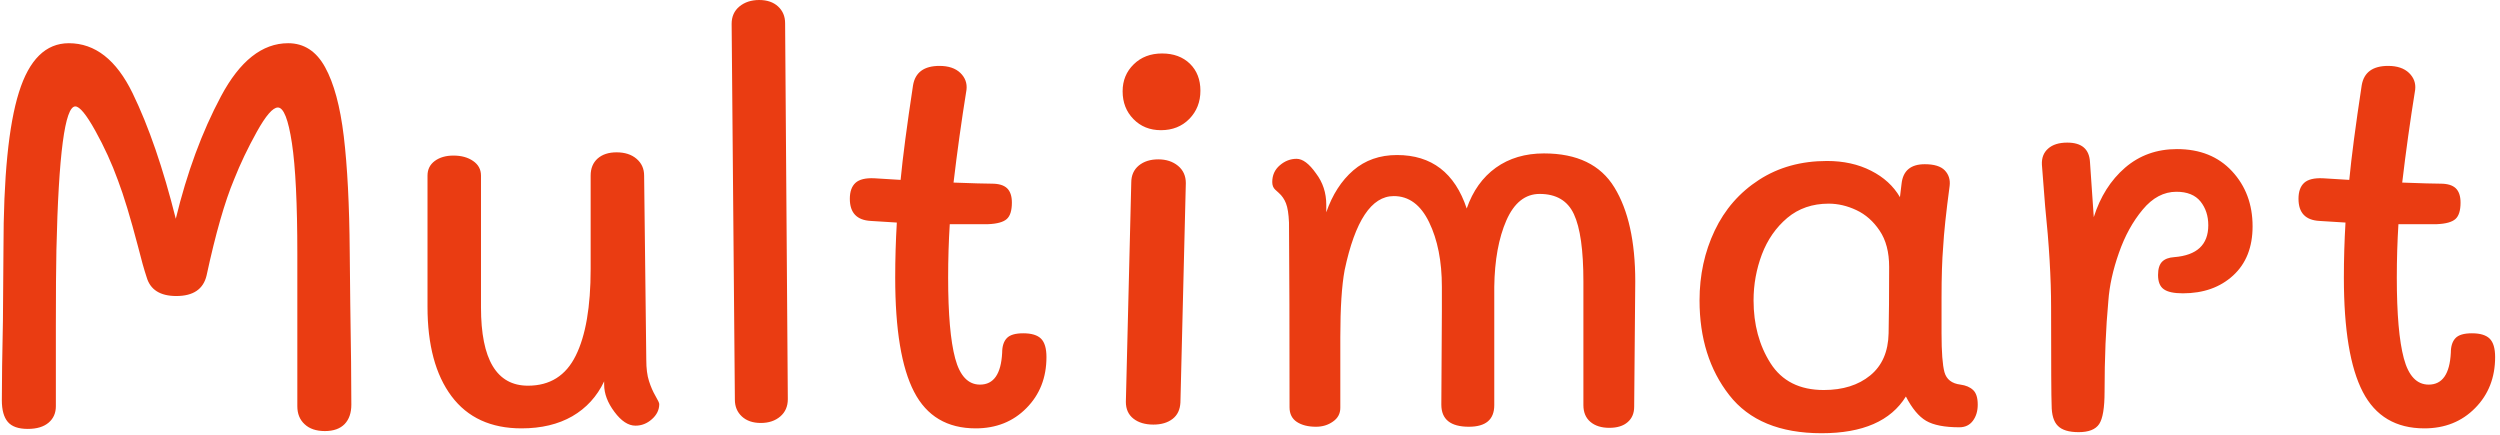
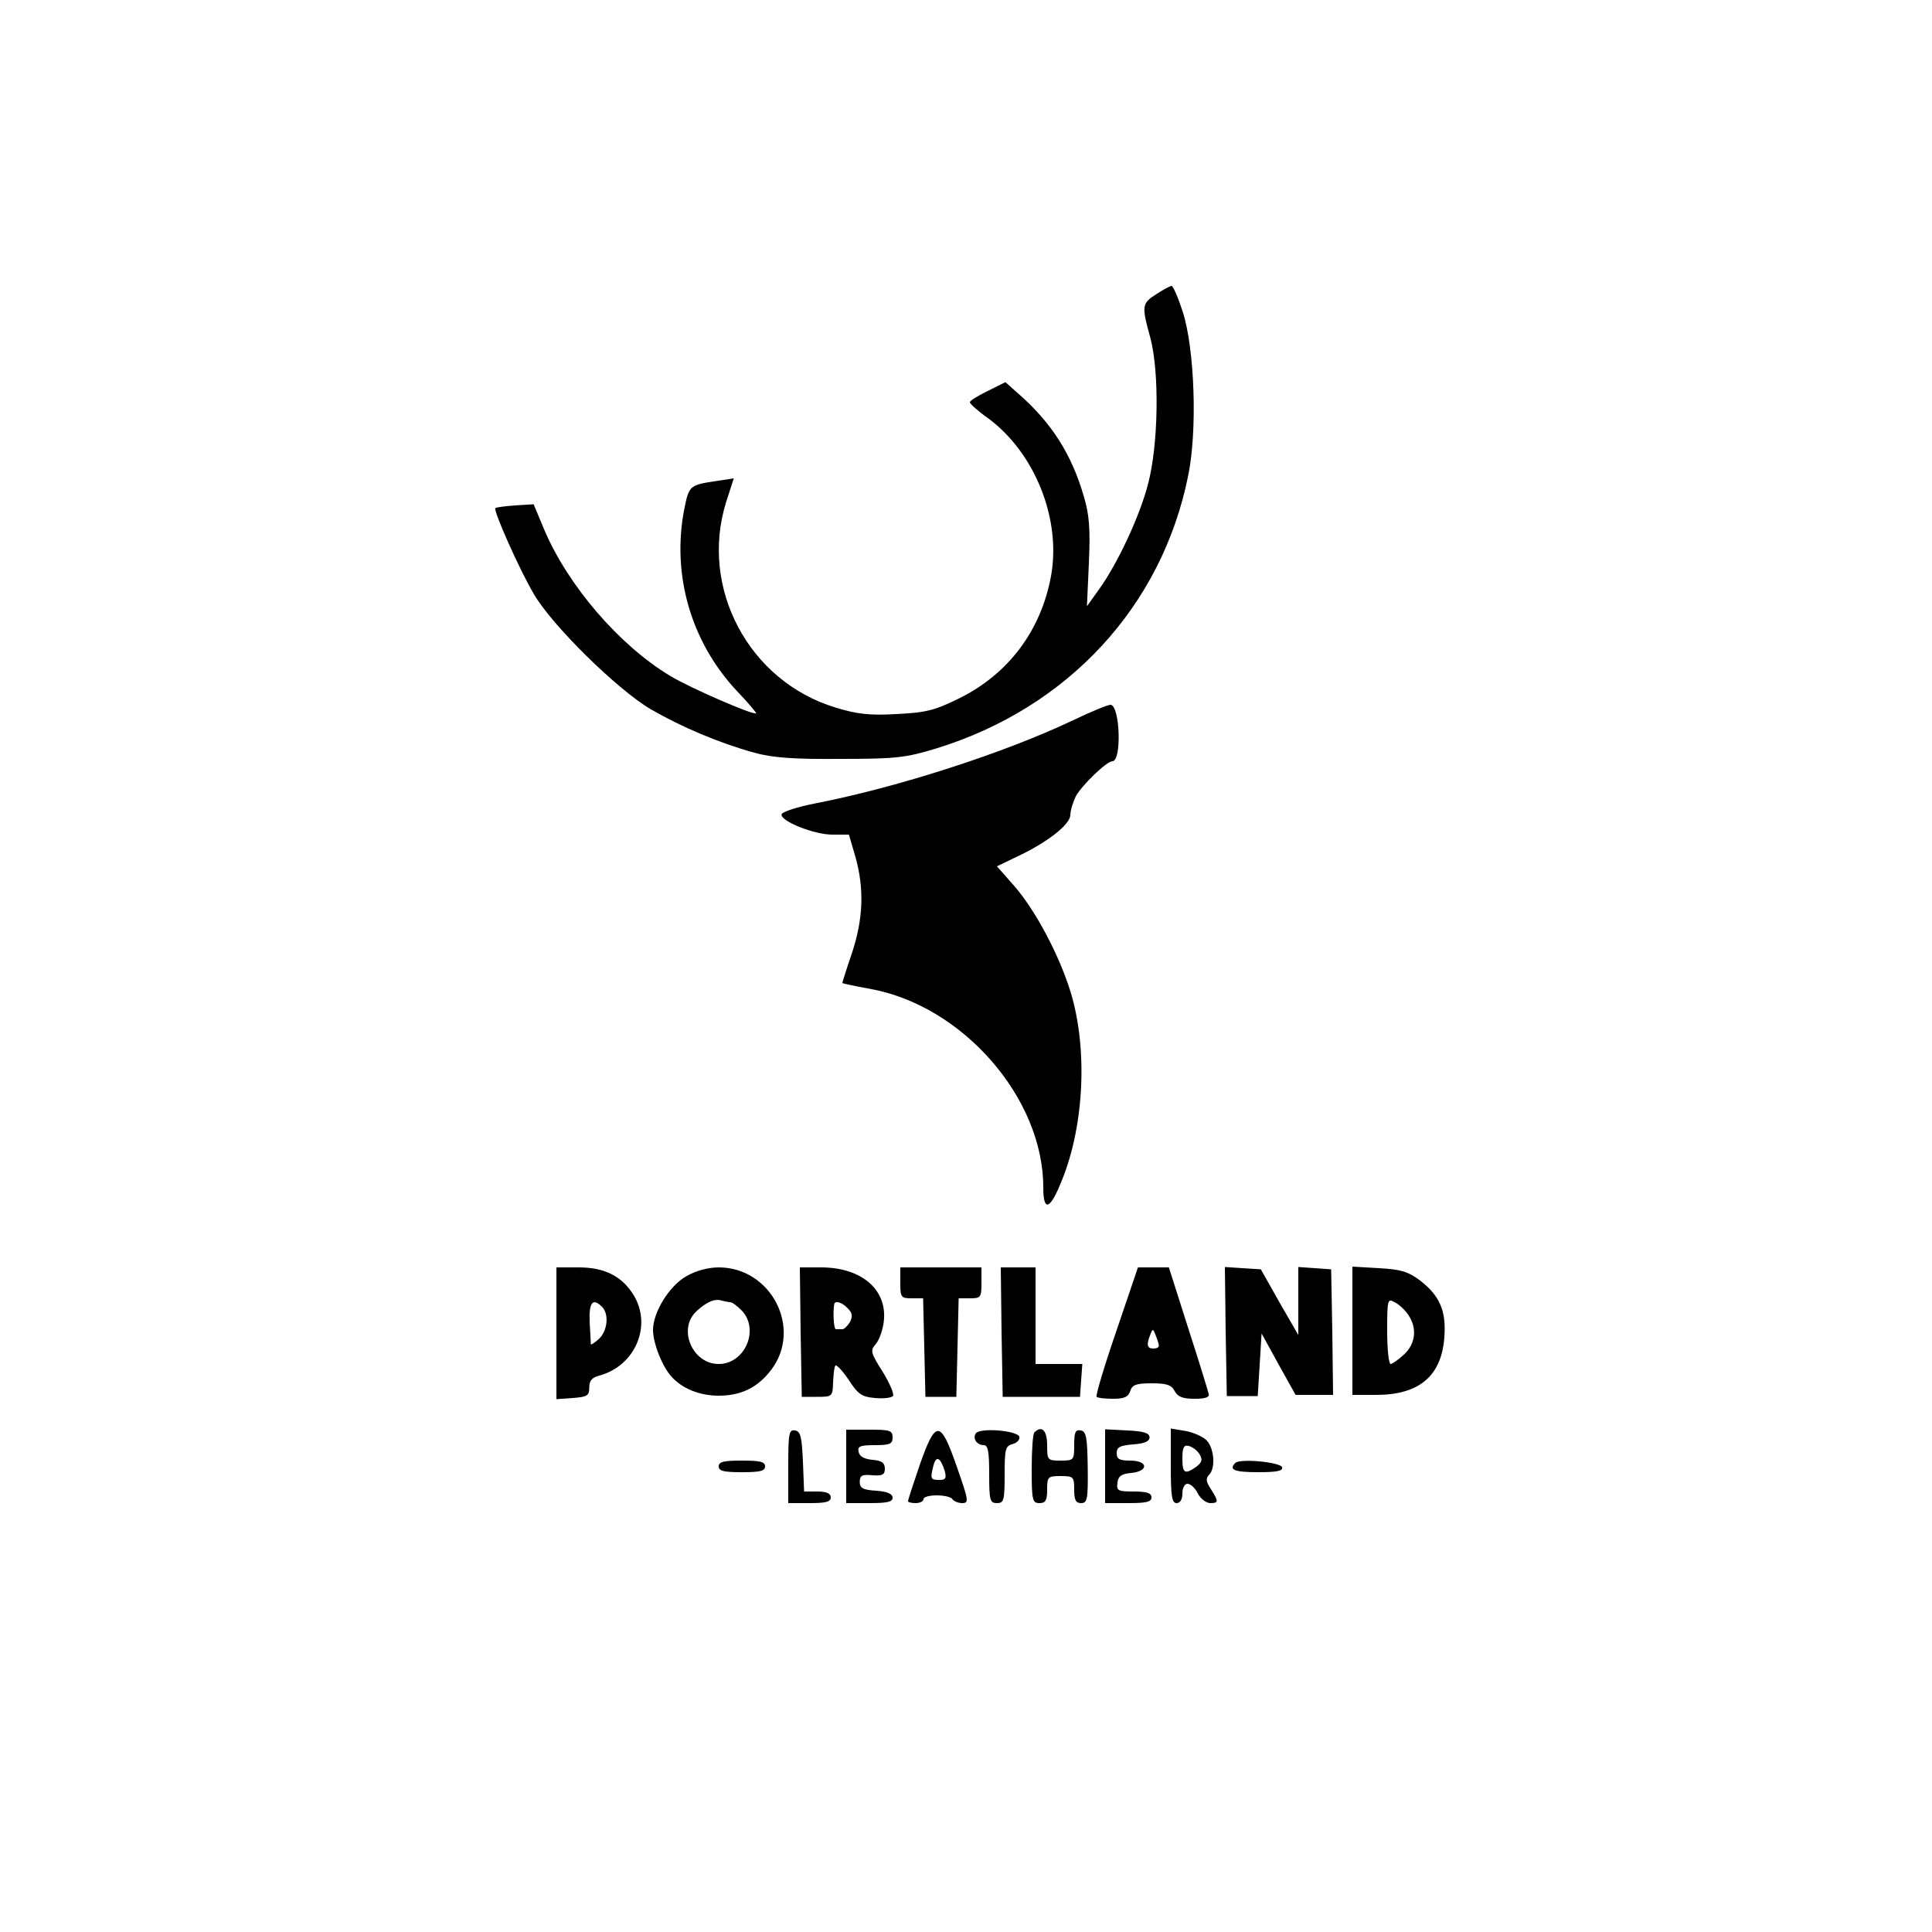
- <svg xmlns="http://www.w3.org/2000/svg" version="1.1" xmlnsXlink="http://www.w3.org/1999/xlink" xmlnssvgjs="http://svgjs.dev/svgjs" width="1000" height="174" viewBox="0 0 1000 174">
-   <g transform="matrix(1,0,0,1,-0.6060578,-0.3542639)">
-     <svg viewBox="0 0 396 69" data-background-color="#ffffff" preserveAspectRatio="xMidYMid meet" height="174" width="1000" xmlnsXlink="http://www.w3.org/1999/xlink">
-       <g id="tight-bounds" transform="matrix(1,0,0,1,0.2399989,0.1404866)">
-         <svg viewBox="0 0 395.52 68.719" height="68.719" width="395.52">
-           <g>
-             <svg viewBox="0 0 395.52 68.719" height="68.719" width="395.52">
-               <g>
-                 <svg viewBox="0 0 395.52 68.719" height="68.719" width="395.52">
-                   <g id="textblocktransform">
-                     <svg viewBox="0 0 395.52 68.719" height="68.719" width="395.52" id="textblock">
-                       <g>
-                         <svg viewBox="0 0 395.52 68.719" height="68.719" width="395.52">
-                           <g transform="matrix(1,0,0,1,0,0)">
-                             <svg width="395.52" viewBox="3.85 -39.6 230.78 40.1" height="68.719" data-palette-color="#ea3c12">
-                               <path d="M36.05-16.3L36.1-11.5Q36.2-5.4 36.2-2.15L36.2-2.15Q36.2-1 35.58-0.35 34.95 0.3 33.75 0.3L33.75 0.3Q32.55 0.3 31.88-0.33 31.2-0.95 31.2-2L31.2-2 31.2-16.1Q31.2-23.05 30.7-26.35 30.2-29.65 29.4-29.65L29.4-29.65Q28.7-29.65 27.45-27.4 26.2-25.15 25.35-23L25.35-23Q24.05-19.9 22.8-14.1L22.8-14.1Q22.35-12.2 20-12.2L20-12.2Q17.75-12.2 17.25-13.95L17.25-13.95Q16.9-15 16.45-16.8L16.45-16.8Q15.4-20.8 14.6-22.9L14.6-22.9Q13.75-25.25 12.5-27.5 11.25-29.75 10.65-29.75L10.65-29.75Q9.2-29.75 8.9-16.45L8.9-16.45Q8.85-14.05 8.85-9.5L8.85-9.5 8.85-2Q8.85-1.05 8.18-0.48 7.5 0.1 6.25 0.1L6.25 0.1Q4.95 0.1 4.4-0.55 3.85-1.2 3.85-2.55L3.85-2.55Q3.85-5.2 3.95-9.9L3.95-9.9 4-16.55Q4-26.5 5.43-31.05 6.85-35.6 10.05-35.6L10.05-35.6Q13.7-35.6 15.95-30.98 18.2-26.35 19.95-19.35L19.95-19.35Q21.5-25.75 24.13-30.68 26.75-35.6 30.35-35.6L30.35-35.6Q32.55-35.6 33.77-33.38 35-31.15 35.5-26.98 36-22.8 36.05-16.3L36.05-16.3ZM63.5-6.3Q63.5-5.1 63.75-4.33 64-3.55 64.35-2.95 64.7-2.35 64.7-2.2L64.7-2.2Q64.7-1.4 64.02-0.8 63.35-0.2 62.5-0.2L62.5-0.2Q61.5-0.2 60.55-1.48 59.6-2.75 59.6-4L59.6-4 59.6-4.3Q58.6-2.2 56.65-1.07 54.7 0.05 51.95 0.05L51.95 0.05Q47.7 0.05 45.47-2.93 43.25-5.9 43.25-11.2L43.25-11.2 43.25-23.35Q43.25-24.2 43.92-24.7 44.6-25.2 45.65-25.2L45.65-25.2Q46.75-25.2 47.47-24.7 48.2-24.2 48.2-23.35L48.2-23.35 48.2-11.15Q48.2-3.9 52.55-3.9L52.55-3.9Q55.6-3.9 56.97-6.68 58.35-9.45 58.35-14.7L58.35-14.7 58.35-23.35Q58.35-24.35 59-24.93 59.65-25.5 60.75-25.5L60.75-25.5Q61.9-25.5 62.6-24.9 63.3-24.3 63.3-23.35L63.3-23.35 63.5-6.3ZM74.1-0.45Q73-0.45 72.35-1.05 71.7-1.65 71.7-2.6L71.7-2.6 71.4-37.4Q71.4-38.4 72.12-39 72.85-39.6 73.95-39.6L73.95-39.6Q75.05-39.6 75.7-39 76.35-38.4 76.35-37.45L76.35-37.45 76.6-2.65Q76.6-1.65 75.9-1.05 75.2-0.45 74.1-0.45L74.1-0.45ZM98.39-8.75Q99.54-8.75 100.04-8.25 100.54-7.75 100.54-6.55L100.54-6.55Q100.54-3.7 98.69-1.83 96.84 0.05 93.99 0.05L93.99 0.05Q90.04 0.05 88.29-3.33 86.54-6.7 86.54-13.9L86.54-13.9Q86.54-16.45 86.69-19L86.69-19 84.29-19.15Q82.34-19.25 82.34-21.2L82.34-21.2Q82.34-22.2 82.87-22.68 83.39-23.15 84.59-23.1L84.59-23.1 87.04-22.95Q87.34-26.1 88.19-31.7L88.19-31.7Q88.49-33.5 90.64-33.5L90.64-33.5Q91.89-33.5 92.57-32.85 93.24-32.2 93.14-31.3L93.14-31.3Q92.44-26.95 91.94-22.7L91.94-22.7Q94.64-22.6 95.49-22.6L95.49-22.6Q96.44-22.6 96.89-22.18 97.34-21.75 97.34-20.85L97.34-20.85Q97.34-19.75 96.87-19.33 96.39-18.9 95.14-18.85L95.14-18.85 91.59-18.85Q91.44-16.45 91.44-13.9L91.44-13.9Q91.44-8.85 92.09-6.43 92.74-4 94.39-4L94.39-4Q96.29-4 96.44-6.95L96.44-6.95Q96.44-7.85 96.87-8.3 97.29-8.75 98.39-8.75L98.39-8.75ZM111.14-27.55Q109.59-27.55 108.59-28.58 107.59-29.6 107.59-31.15L107.59-31.15Q107.59-32.65 108.62-33.65 109.64-34.65 111.24-34.65L111.24-34.65Q112.84-34.65 113.82-33.7 114.79-32.75 114.79-31.2L114.79-31.2Q114.79-29.65 113.77-28.6 112.74-27.55 111.14-27.55L111.14-27.55ZM110.44-0.3Q109.29-0.3 108.59-0.85 107.89-1.4 107.89-2.4L107.89-2.4 108.39-22.7Q108.39-23.7 109.09-24.28 109.79-24.85 110.89-24.85L110.89-24.85Q111.99-24.85 112.72-24.25 113.44-23.65 113.44-22.65L113.44-22.65 112.94-2.35Q112.89-1.35 112.22-0.83 111.54-0.3 110.44-0.3L110.44-0.3ZM146.59-25.4Q151.19-25.4 153.11-22.25 155.04-19.1 155.04-13.55L155.04-13.55 154.94-1.95Q154.94-1.05 154.34-0.53 153.74 0 152.64 0L152.64 0Q151.54 0 150.89-0.55 150.24-1.1 150.24-2.1L150.24-2.1 150.24-13.55Q150.24-17.9 149.36-19.78 148.49-21.65 146.19-21.65L146.19-21.65Q144.19-21.65 143.11-19.2 142.04-16.75 141.99-13.05L141.99-13.05 141.99-9.35 141.99-2.1Q141.99-0.1 139.64-0.1L139.64-0.1Q137.09-0.1 137.09-2.15L137.09-2.15 137.14-10.8 137.14-13.05Q137.14-16.6 135.96-19.03 134.79-21.45 132.69-21.45L132.69-21.45Q129.59-21.45 128.14-14.6L128.14-14.6Q127.74-12.45 127.74-8.4L127.74-8.4 127.74-5 127.74-1.85Q127.74-1.05 127.06-0.58 126.39-0.1 125.49-0.1L125.49-0.1Q124.39-0.1 123.71-0.55 123.04-1 123.04-1.9L123.04-1.9Q123.04-12.75 122.99-19L122.99-19Q122.94-20.2 122.71-20.78 122.49-21.35 122.04-21.75L122.04-21.75Q121.99-21.8 121.71-22.05 121.44-22.3 121.44-22.75L121.44-22.75Q121.44-23.7 122.14-24.3 122.84-24.9 123.69-24.9L123.69-24.9Q124.54-24.9 125.49-23.55L125.49-23.55Q126.44-22.3 126.44-20.65L126.44-20.65 126.44-19.95Q127.29-22.4 128.94-23.83 130.59-25.25 132.99-25.25L132.99-25.25Q137.79-25.25 139.44-20.3L139.44-20.3Q140.29-22.75 142.14-24.08 143.99-25.4 146.59-25.4L146.59-25.4ZM185.14-4Q185.89-3.9 186.31-3.5 186.74-3.1 186.74-2.15L186.74-2.15Q186.74-1.25 186.29-0.65 185.84-0.05 185.04-0.05L185.04-0.05Q182.99-0.05 181.96-0.65 180.94-1.25 180.09-2.9L180.09-2.9Q177.99 0.5 172.29 0.5L172.29 0.5Q166.49 0.5 163.74-3.03 160.99-6.55 160.99-11.8L160.99-11.8Q160.99-15.3 162.39-18.25 163.79-21.2 166.49-22.95 169.19-24.7 172.79-24.7L172.79-24.7Q175.09-24.7 176.86-23.8 178.64-22.9 179.54-21.35L179.54-21.35 179.69-22.6Q179.89-24.4 181.84-24.4L181.84-24.4Q183.14-24.4 183.69-23.83 184.24-23.25 184.14-22.4L184.14-22.4Q183.64-18.65 183.54-16.75L183.54-16.75Q183.39-14.95 183.39-12.05L183.39-12.05 183.39-8.75Q183.39-6.15 183.66-5.15 183.94-4.15 185.14-4L185.14-4ZM178.49-8.75Q178.54-11 178.54-14.9L178.54-14.9Q178.54-16.95 177.66-18.25 176.79-19.55 175.51-20.15 174.24-20.75 172.94-20.75L172.94-20.75Q170.69-20.75 169.11-19.43 167.54-18.1 166.76-16.05 165.99-14 165.99-11.8L165.99-11.8Q165.99-8.45 167.56-5.98 169.14-3.5 172.49-3.5L172.49-3.5Q175.14-3.5 176.79-4.85 178.44-6.2 178.49-8.75L178.49-8.75ZM205.18-25.8Q208.38-25.8 210.28-23.75 212.18-21.7 212.18-18.65L212.18-18.65Q212.18-15.75 210.38-14.1 208.58-12.45 205.73-12.45L205.73-12.45Q204.48-12.45 203.96-12.83 203.43-13.2 203.43-14.15L203.43-14.15Q203.43-15 203.81-15.38 204.18-15.75 204.93-15.8L204.93-15.8Q208.08-16.05 208.08-18.75L208.08-18.75Q208.08-20.05 207.36-20.95 206.63-21.85 205.13-21.85L205.13-21.85Q203.38-21.85 202.01-20.2 200.63-18.55 199.81-16.2 198.98-13.85 198.83-11.75L198.83-11.75Q198.48-8 198.48-3.35L198.48-3.35Q198.48-1.1 197.98-0.35 197.48 0.4 196.08 0.4L196.08 0.4Q194.73 0.4 194.16-0.18 193.58-0.75 193.58-2.1L193.58-2.1Q193.53-3.05 193.53-11.15L193.53-11.15Q193.53-15.2 192.98-20.5L192.98-20.5 192.68-24.35Q192.63-25.3 193.26-25.85 193.88-26.4 195.03-26.4L195.03-26.4Q197.03-26.4 197.13-24.6L197.13-24.6 197.48-19.5Q198.38-22.35 200.38-24.08 202.38-25.8 205.18-25.8L205.18-25.8ZM232.48-8.75Q233.63-8.75 234.13-8.25 234.63-7.75 234.63-6.55L234.63-6.55Q234.63-3.7 232.78-1.83 230.93 0.05 228.08 0.05L228.08 0.05Q224.13 0.05 222.38-3.33 220.63-6.7 220.63-13.9L220.63-13.9Q220.63-16.45 220.78-19L220.78-19 218.38-19.15Q216.43-19.25 216.43-21.2L216.43-21.2Q216.43-22.2 216.96-22.68 217.48-23.15 218.68-23.1L218.68-23.1 221.13-22.95Q221.43-26.1 222.28-31.7L222.28-31.7Q222.58-33.5 224.73-33.5L224.73-33.5Q225.98-33.5 226.66-32.85 227.33-32.2 227.23-31.3L227.23-31.3Q226.53-26.95 226.03-22.7L226.03-22.7Q228.73-22.6 229.58-22.6L229.58-22.6Q230.53-22.6 230.98-22.18 231.43-21.75 231.43-20.85L231.43-20.85Q231.43-19.75 230.96-19.33 230.48-18.9 229.23-18.85L229.23-18.85 225.68-18.85Q225.53-16.45 225.53-13.9L225.53-13.9Q225.53-8.85 226.18-6.43 226.83-4 228.48-4L228.48-4Q230.38-4 230.53-6.95L230.53-6.95Q230.53-7.85 230.96-8.3 231.38-8.75 232.48-8.75L232.48-8.75Z" opacity="1" transform="matrix(1,0,0,1,0,0)" fill="#ea3c12" class="wordmark-text-0" data-fill-palette-color="primary" id="text-0" />
-                             </svg>
-                           </g>
-                         </svg>
-                       </g>
-                     </svg>
-                   </g>
-                 </svg>
-               </g>
-             </svg>
-           </g>
-           <defs />
-         </svg>
-         <rect width="395.52" height="68.719" fill="none" stroke="none" visibility="hidden" />
-       </g>
-     </svg>
-   </g>
+ <svg xmlns="http://www.w3.org/2000/svg" width="666.667" height="666.667" version="1.0" viewBox="0 0 500 500">
+   <path d="M299.3 76.1c-3.8 2.4-3.9 3-1.6 11.3 2.4 9 2.1 27.8-.6 37.9-2.2 8.5-8 20.8-12.8 27.4l-3 4.2.5-11.2c.4-8.8.1-12.6-1.3-17.2-3.1-10.8-8.3-19-16.7-26.4l-3.6-3.2-4.6 2.3c-2.5 1.2-4.6 2.5-4.6 2.9 0 .4 2.1 2.3 4.8 4.2 12 8.9 18.9 26 16.2 40.8-2.6 14.1-11 25.3-23.7 31.6-6.5 3.2-8.6 3.7-16.3 4.1-7 .4-10.3 0-15.8-1.7-22.4-6.8-35.2-30.9-28.3-53.1l2-6.2-4.6.7c-6.8 1-7 1.2-8.2 7.2-3.3 16.8 1.6 34.1 13.3 46.8 3.1 3.2 5.4 6 5.3 6.1-.6.6-17-6.5-22.3-9.7-13.1-7.9-26.3-23.2-32.5-37.7l-2.8-6.7-4.8.3c-2.6.2-5 .5-5.1.7-.6.6 6.4 16.3 10 22.3 4.7 8.1 21.7 24.8 30.3 29.8 8 4.6 17.4 8.6 26.7 11.2 4.8 1.3 10 1.7 22.3 1.6 14.4 0 16.9-.3 24.8-2.7 34.1-10.5 58.4-36.8 65.2-70.6 2.4-11.6 1.7-32.7-1.4-42.4-1.2-3.7-2.5-6.7-2.9-6.7-.4 0-2.2 1-3.9 2.1zM277.5 186.5c-17.5 8.3-44.9 17.2-66.4 21.4-4.7.9-8.6 2.2-8.8 2.8-.6 1.7 8.3 5.3 13.1 5.3h4.3l1.7 5.8c2.3 8.3 2 16-.9 24.8-1.4 4.1-2.5 7.6-2.5 7.8 0 .1 3.2.8 7.1 1.5 24 4.3 44.9 28.2 44.9 51.4 0 6.5 1.8 5.8 4.8-1.8 5.9-14.5 6.7-34.5 2.2-49-3-9.6-9.1-21-14.5-27.2l-4.5-5.1 5.2-2.5c7.7-3.6 13.8-8.3 13.8-10.8 0-1.1.7-3.3 1.4-4.8 1.6-2.9 8-9.1 9.5-9.1 2.4 0 2-14-.4-14.6-.6-.1-5 1.7-10 4.1zM144 345.1v17l4.3-.3c3.7-.3 4.2-.6 4.2-2.7 0-1.8.7-2.6 2.6-3.1 9.3-2.5 13.7-12.9 8.9-20.8-3-4.9-7.5-7.2-14.2-7.2H144v17.1zm11.8-6.9c1.9 1.9 1.4 6.3-.8 8.3-1.1 1-2 1.6-2.1 1.4 0-.2-.1-2.8-.3-5.7-.2-5.2.8-6.4 3.2-4zM177.6 330.3c-4.4 2.5-8.6 9.3-8.6 13.9 0 3.4 2.4 9.5 4.8 12.1 2.8 3.1 7.3 4.9 12.2 4.9 5.8 0 10.1-2.1 13.6-6.7 8.1-10.7 0-26.5-13.6-26.5-2.8 0-6 .9-8.4 2.3zM189 337c.5 0 1.8 1 3 2.2 4.6 4.9.8 13.8-6 13.8-6.9 0-10.7-9.2-5.7-13.7 2.6-2.4 4.7-3.3 6.5-2.7.8.2 1.8.4 2.2.4zM207.2 344.7l.3 16.8h4c3.9 0 4-.1 4.1-3.8.1-2 .3-4 .6-4.3.3-.3 1.9 1.4 3.5 3.8 2.4 3.7 3.4 4.3 6.7 4.6 2.1.2 4.2 0 4.7-.5.4-.4-.8-3.2-2.6-6.2-3.2-5-3.3-5.6-1.9-7.2.9-1 1.8-3.5 2.1-5.7 1.1-8.3-5.6-14.2-16.2-14.2H207l.2 16.7zm12.2-6.1c1.2 1.2 1.3 2 .6 3.5-.6 1-1.5 1.9-2 1.9h-1.7c-.5 0-.8-4.3-.4-6.5.2-1 2-.5 3.5 1.1zM233 332c0 3.8.2 4 3 4h2.9l.3 12.7.3 12.8h8l.3-12.8.3-12.7h2.9c2.8 0 3-.2 3-4v-4h-21v4zM259.2 344.7l.3 16.8h20l.3-4.3.3-4.2H268v-25h-9l.2 16.7zM288.9 344.5c-3.1 9-5.4 16.7-5.1 17 .3.3 2.2.5 4.3.5 2.9 0 3.9-.5 4.4-2 .5-1.6 1.5-2 5.5-2 3.9 0 5.2.4 6 2 .8 1.5 2.1 2 5.1 2 2.9 0 4-.4 3.7-1.3-.2-.8-2.5-8.4-5.3-17l-5-15.7h-8l-5.6 16.5zm11 3.7c.1.5-.6.8-1.4.8-1.6 0-1.9-.9-.8-3.6.6-1.6.7-1.6 1.4.2.4 1 .8 2.2.8 2.6zM317.2 344.6l.3 16.7h8l.5-8.1.5-8.1 4.4 8 4.4 7.9h9.7l-.2-16.3-.3-16.2-4.2-.3-4.3-.3v17.6l-4.9-8.5-4.8-8.5-4.7-.3-4.6-.3.2 16.7zM350 344.4V361h6.1c11.2 0 17-4.9 17.7-15 .5-6.8-1.2-10.7-6.4-14.7-3-2.2-4.9-2.8-10.5-3.1l-6.9-.4v16.6zm14.4-4.2c2.4 3.4 2 7.5-1 10.3-1.5 1.4-3.1 2.5-3.5 2.5-.5 0-.9-3.8-.9-8.5 0-8.2.1-8.5 1.9-7.5 1.1.5 2.7 2 3.5 3.2zM204 379.4v9.6h5.5c4.2 0 5.5-.3 5.5-1.5 0-1-1.1-1.5-3.5-1.5h-3.4l-.3-7.7c-.3-6.5-.6-7.8-2-8.1-1.6-.3-1.8.6-1.8 9.2zM219 379.5v9.5h6c4.6 0 6-.3 6-1.4 0-1-1.4-1.6-4.2-1.8-3.5-.2-4.3-.7-4.3-2.3 0-1.6.6-2 3.3-1.7 2.6.2 3.2-.2 3.2-1.7s-.8-2.1-3.2-2.3c-2.2-.2-3.4-.9-3.6-2.1-.3-1.4.4-1.7 4.2-1.7 3.9 0 4.6-.3 4.6-2 0-1.8-.7-2-6-2h-6v9.5zM238.1 378.9c-1.7 5-3.1 9.2-3.1 9.6 0 .3.9.5 2 .5s2-.5 2-1c0-.6 1.5-1 3.4-1s3.8.4 4.1 1c.3.5 1.5 1 2.5 1 1.8 0 1.7-.6-1.3-9.2-4.3-12.4-5.5-12.5-9.6-.9zm6.4 1.8c.5 1.9.2 2.3-1.4 2.3-2.3 0-2.4-.3-1.5-3.8.7-2.6 1.8-2 2.9 1.5zM252.5 371c-.8 1.3.3 3 2.1 3 1.1 0 1.4 1.6 1.4 7.5 0 6.8.2 7.5 2 7.5s2-.7 2-7.4c0-6.6.2-7.4 2.1-7.9 1.2-.3 1.9-1.2 1.7-1.9-.6-1.6-10.3-2.4-11.3-.8zM267.7 370.7c-.4.3-.7 4.6-.7 9.5 0 8.1.2 8.8 2 8.8 1.6 0 2-.7 2-3.5 0-3.3.2-3.5 3.5-3.5s3.5.2 3.5 3.5c0 2.7.4 3.5 1.8 3.5 1.6 0 1.8-1 1.7-9.3-.1-7.7-.4-9.3-1.8-9.5-1.4-.3-1.7.5-1.7 3.7 0 4-.1 4.1-3.5 4.1s-3.5-.1-3.5-4c0-3.8-1.4-5.2-3.3-3.3zM286 379.5v9.5h6c4.7 0 6-.3 6-1.5 0-1.1-1.2-1.5-4.6-1.5-4.1 0-4.5-.2-4.2-2.3.2-1.7 1.1-2.3 3.6-2.5 4.6-.5 4.3-3.2-.3-3.2-2.8 0-3.5-.4-3.5-1.9 0-1.6.8-2 4.3-2.3 2.9-.2 4.2-.8 4.2-1.8 0-1.1-1.4-1.6-5.7-1.8l-5.8-.3v9.6zM303 379.4c0 7.9.3 9.6 1.5 9.6.9 0 1.5-.9 1.5-2.5 0-1.4.6-2.5 1.3-2.5.8 0 2 1.1 2.7 2.5.7 1.4 2.2 2.5 3.2 2.5 2.2 0 2.2-.4.2-3.6-1.3-1.9-1.4-2.8-.5-3.7 1.8-1.8 1.3-7.2-.8-9.1-1-.9-3.5-2-5.5-2.3l-3.6-.6v9.7zm7.4-3.1c.9 1.5.7 2.1-.8 3.3-3 2.1-3.6 1.7-3.6-2.2 0-2.8.4-3.5 1.6-3.2.9.2 2.2 1.1 2.8 2.1zM186 379.5c0 1.2 1.3 1.5 6 1.5s6-.3 6-1.5-1.3-1.5-6-1.5-6 .3-6 1.5zM319.7 378.6c-1.8 1.8-.2 2.4 5.9 2.4 4.8 0 6.5-.3 6.2-1.3-.5-1.3-10.9-2.3-12.1-1.1z" />
</svg>
